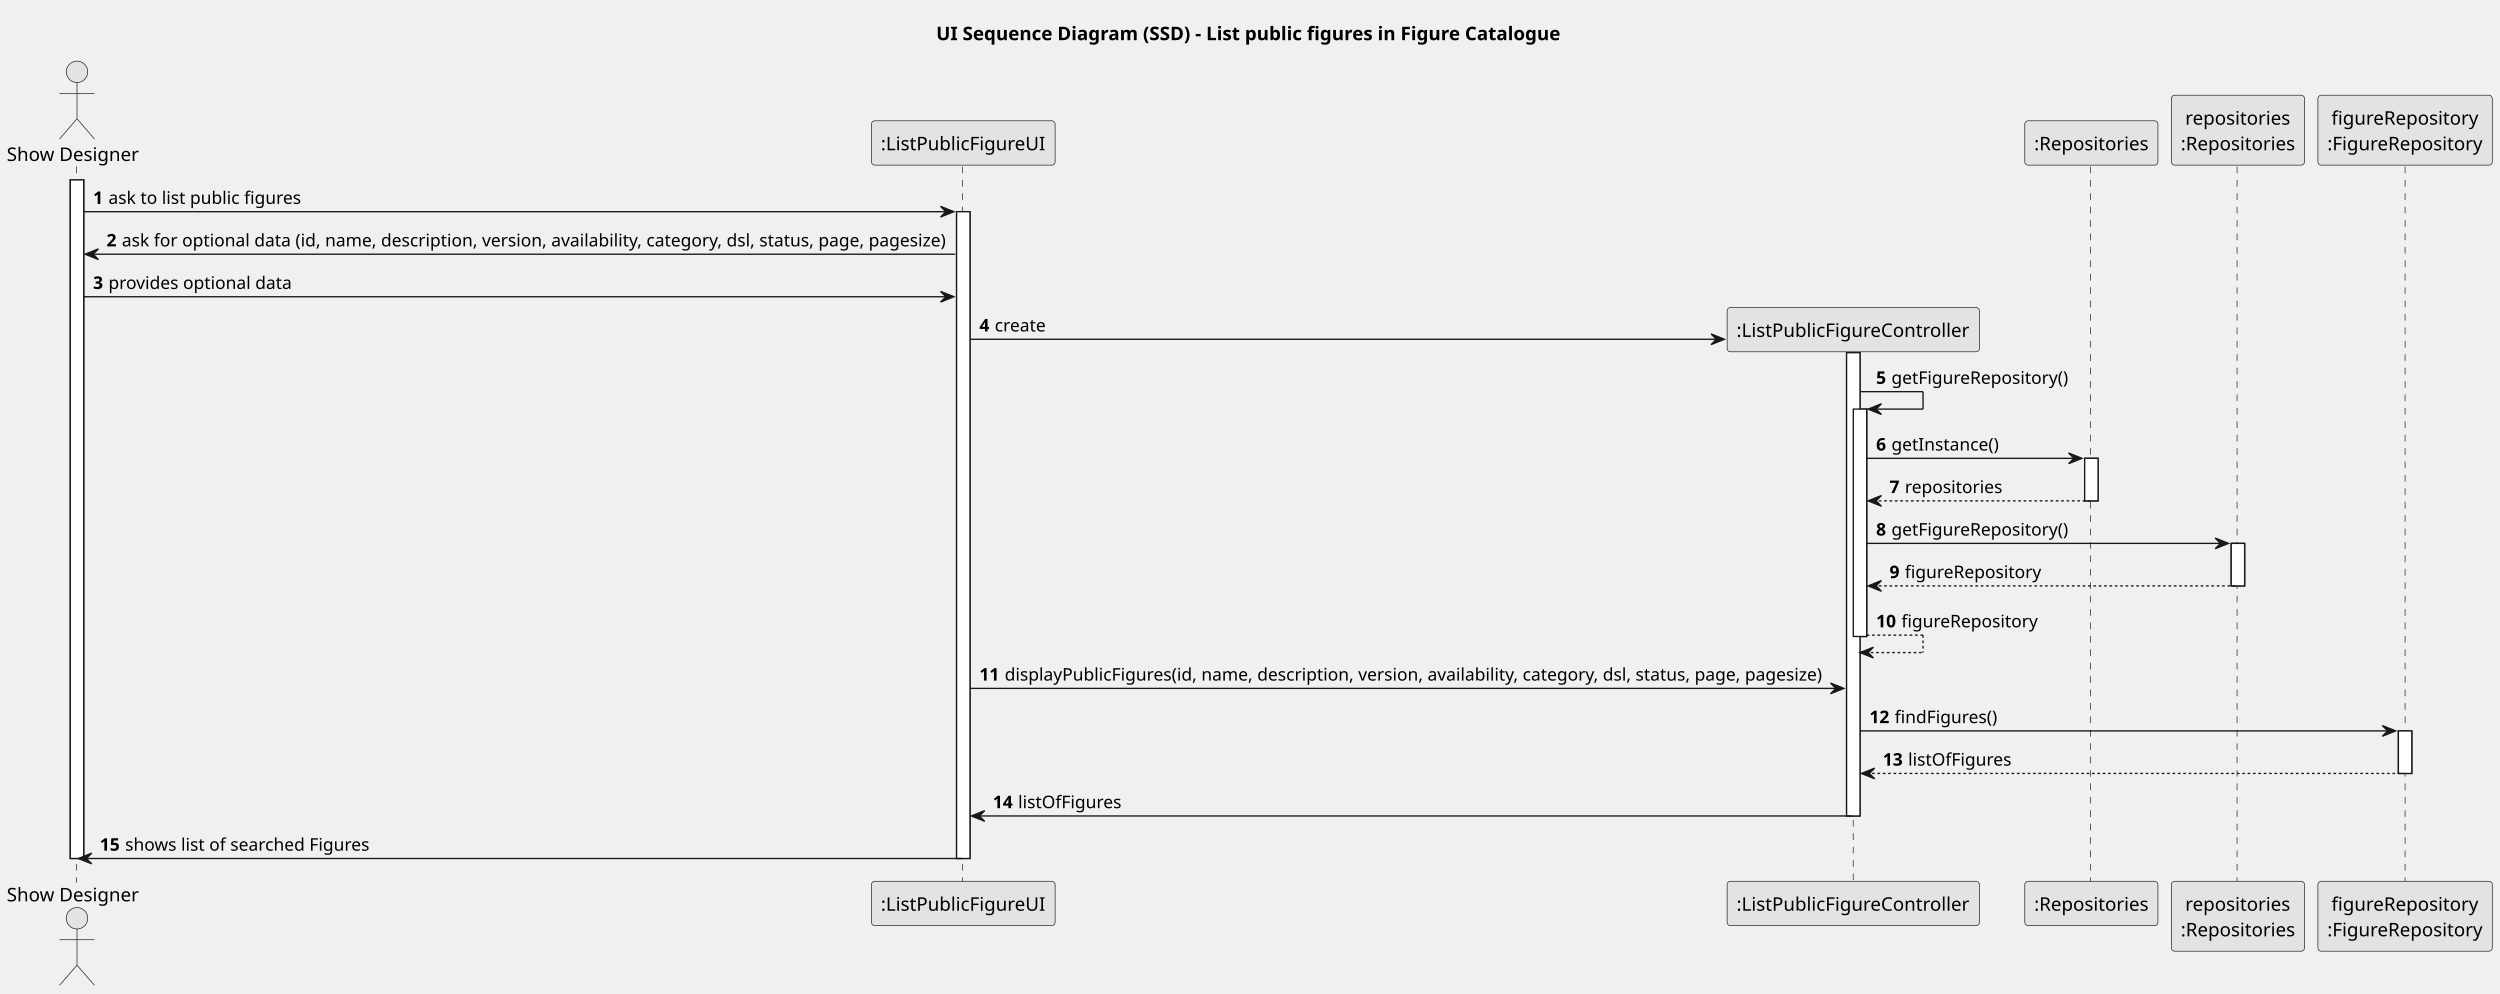
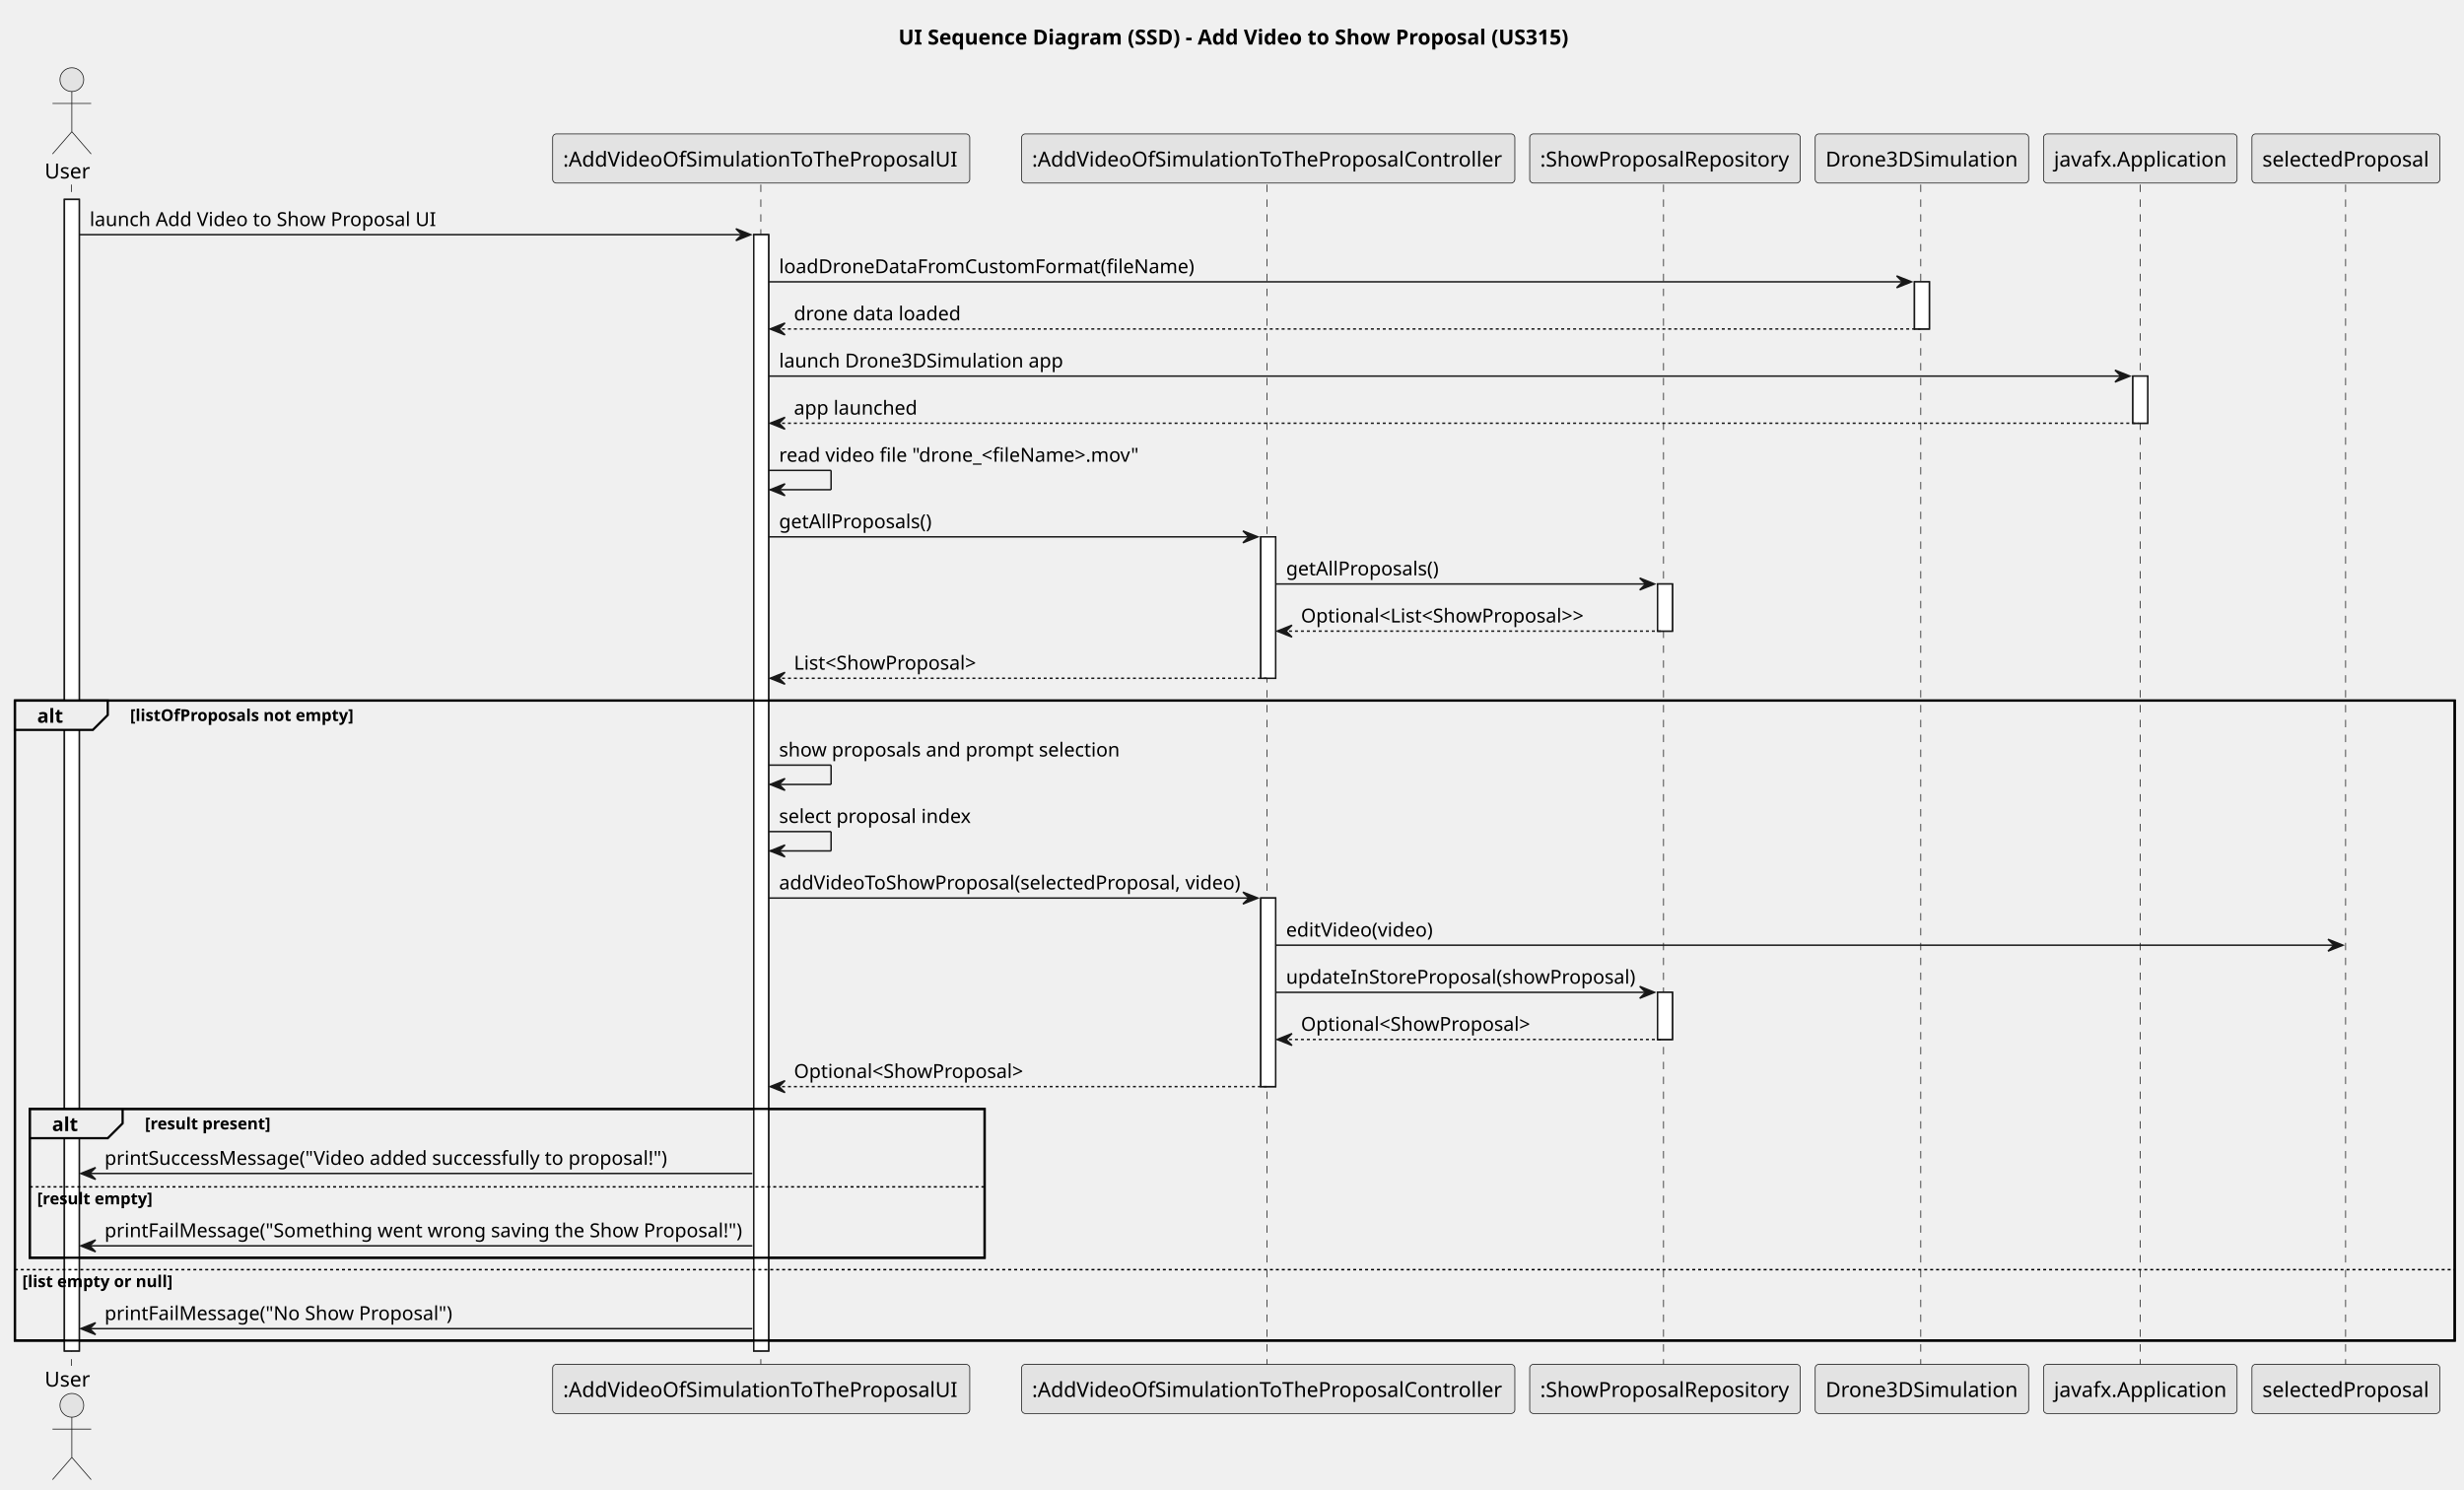
- <svg xmlns="http://www.w3.org/2000/svg" contentStyleType="text/css" height="741px" preserveAspectRatio="none" style="width:1864px;height:741px;background:#FFFFFF;" version="1.1" viewBox="0 0 1864 741" width="1864px" zoomAndPan="magnify">
+ <svg xmlns="http://www.w3.org/2000/svg" contentStyleType="text/css" height="1002px" preserveAspectRatio="none" style="width:1657px;height:1002px;background:#FFFFFF;" version="1.1" viewBox="0 0 1657 1002" width="1657px" zoomAndPan="magnify">
  <defs />
  <g>
-     <text fill="#000000" font-family="sans-serif" font-size="14" font-weight="bold" lengthAdjust="spacing" textLength="466.212" x="698.018" y="29.966">UI Sequence Diagram (SSD) - List public figures in Figure Catalogue</text>
-     <rect fill="#FFFFFF" height="505.952" style="stroke:#181818;stroke-width:1.0;" width="10" x="52.413" y="134.136" />
-     <rect fill="#FFFFFF" height="482.246" style="stroke:#181818;stroke-width:1.0;" width="10" x="713.23" y="157.842" />
-     <rect fill="#FFFFFF" height="345.422" style="stroke:#181818;stroke-width:1.0;" width="10" x="1376.816" y="262.96" />
-     <rect fill="#FFFFFF" height="169.53" style="stroke:#181818;stroke-width:1.0;" width="10" x="1381.816" y="305.028" />
-     <rect fill="#FFFFFF" height="31.706" style="stroke:#181818;stroke-width:1.0;" width="10" x="1554.32" y="341.734" />
-     <rect fill="#FFFFFF" height="31.706" style="stroke:#181818;stroke-width:1.0;" width="10" x="1663.593" y="405.146" />
-     <rect fill="#FFFFFF" height="31.706" style="stroke:#181818;stroke-width:1.0;" width="10" x="1788.239" y="544.97" />
-     <line style="stroke:#181818;stroke-width:0.5;stroke-dasharray:5.0,5.0;" x1="57" x2="57" y1="124.136" y2="658.088" />
-     <line style="stroke:#181818;stroke-width:0.5;stroke-dasharray:5.0,5.0;" x1="717.763" x2="717.763" y1="124.136" y2="658.088" />
-     <line style="stroke:#181818;stroke-width:0.5;stroke-dasharray:5.0,5.0;" x1="1381.751" x2="1381.751" y1="261.288" y2="658.088" />
-     <line style="stroke:#181818;stroke-width:0.5;stroke-dasharray:5.0,5.0;" x1="1558.683" x2="1558.683" y1="124.136" y2="658.088" />
-     <line style="stroke:#181818;stroke-width:0.5;stroke-dasharray:5.0,5.0;" x1="1667.957" x2="1667.957" y1="124.136" y2="658.088" />
-     <line style="stroke:#181818;stroke-width:0.5;stroke-dasharray:5.0,5.0;" x1="1793.23" x2="1793.23" y1="124.136" y2="658.088" />
-     <text fill="#000000" font-family="sans-serif" font-size="14" lengthAdjust="spacing" textLength="98.826" x="5" y="120.034">Show Designer</text>
-     <ellipse cx="57.413" cy="53.568" fill="#E3E3E3" rx="8" ry="8" style="stroke:#181818;stroke-width:0.5;" />
-     <path d="M57.413,61.568 L57.413,88.568 M44.413,69.568 L70.413,69.568 M57.413,88.568 L44.413,103.568 M57.413,88.568 L70.413,103.568 " fill="none" style="stroke:#181818;stroke-width:0.5;" />
-     <text fill="#000000" font-family="sans-serif" font-size="14" lengthAdjust="spacing" textLength="98.826" x="5" y="672.054">Show Designer</text>
-     <ellipse cx="57.413" cy="684.656" fill="#E3E3E3" rx="8" ry="8" style="stroke:#181818;stroke-width:0.5;" />
-     <path d="M57.413,692.656 L57.413,719.656 M44.413,700.656 L70.413,700.656 M57.413,719.656 L44.413,734.656 M57.413,719.656 L70.413,734.656 " fill="none" style="stroke:#181818;stroke-width:0.5;" />
-     <rect fill="#E3E3E3" height="33.068" rx="2.5" ry="2.5" style="stroke:#181818;stroke-width:0.5;" width="136.934" x="649.763" y="90.068" />
-     <text fill="#000000" font-family="sans-serif" font-size="14" lengthAdjust="spacing" textLength="122.933" x="656.763" y="112.034">:ListPublicFigureUI</text>
-     <rect fill="#E3E3E3" height="33.068" rx="2.5" ry="2.5" style="stroke:#181818;stroke-width:0.5;" width="136.934" x="649.763" y="657.088" />
-     <text fill="#000000" font-family="sans-serif" font-size="14" lengthAdjust="spacing" textLength="122.933" x="656.763" y="679.054">:ListPublicFigureUI</text>
-     <rect fill="#E3E3E3" height="33.068" rx="2.5" ry="2.5" style="stroke:#181818;stroke-width:0.5;" width="188.131" x="1287.751" y="657.088" />
-     <text fill="#000000" font-family="sans-serif" font-size="14" lengthAdjust="spacing" textLength="174.131" x="1294.751" y="679.054">:ListPublicFigureController</text>
-     <rect fill="#E3E3E3" height="33.068" rx="2.5" ry="2.5" style="stroke:#181818;stroke-width:0.5;" width="99.274" x="1509.683" y="90.068" />
-     <text fill="#000000" font-family="sans-serif" font-size="14" lengthAdjust="spacing" textLength="85.274" x="1516.683" y="112.034">:Repositories</text>
-     <rect fill="#E3E3E3" height="33.068" rx="2.5" ry="2.5" style="stroke:#181818;stroke-width:0.5;" width="99.274" x="1509.683" y="657.088" />
-     <text fill="#000000" font-family="sans-serif" font-size="14" lengthAdjust="spacing" textLength="85.274" x="1516.683" y="679.054">:Repositories</text>
-     <rect fill="#E3E3E3" height="52.136" rx="2.5" ry="2.5" style="stroke:#181818;stroke-width:0.5;" width="99.274" x="1618.957" y="71" />
-     <text fill="#000000" font-family="sans-serif" font-size="14" lengthAdjust="spacing" textLength="78.596" x="1629.295" y="92.966">repositories</text>
-     <text fill="#000000" font-family="sans-serif" font-size="14" lengthAdjust="spacing" textLength="85.274" x="1625.957" y="112.034">:Repositories</text>
-     <rect fill="#E3E3E3" height="52.136" rx="2.5" ry="2.5" style="stroke:#181818;stroke-width:0.5;" width="99.274" x="1618.957" y="657.088" />
-     <text fill="#000000" font-family="sans-serif" font-size="14" lengthAdjust="spacing" textLength="78.596" x="1629.295" y="679.054">repositories</text>
-     <text fill="#000000" font-family="sans-serif" font-size="14" lengthAdjust="spacing" textLength="85.274" x="1625.957" y="698.122">:Repositories</text>
-     <rect fill="#E3E3E3" height="52.136" rx="2.5" ry="2.5" style="stroke:#181818;stroke-width:0.5;" width="130.018" x="1728.23" y="71" />
-     <text fill="#000000" font-family="sans-serif" font-size="14" lengthAdjust="spacing" textLength="109.816" x="1738.331" y="92.966">figureRepository</text>
-     <text fill="#000000" font-family="sans-serif" font-size="14" lengthAdjust="spacing" textLength="116.018" x="1735.23" y="112.034">:FigureRepository</text>
-     <rect fill="#E3E3E3" height="52.136" rx="2.5" ry="2.5" style="stroke:#181818;stroke-width:0.5;" width="130.018" x="1728.23" y="657.088" />
-     <text fill="#000000" font-family="sans-serif" font-size="14" lengthAdjust="spacing" textLength="109.816" x="1738.331" y="679.054">figureRepository</text>
-     <text fill="#000000" font-family="sans-serif" font-size="14" lengthAdjust="spacing" textLength="116.018" x="1735.23" y="698.122">:FigureRepository</text>
-     <rect fill="#FFFFFF" height="505.952" style="stroke:#181818;stroke-width:1.0;" width="10" x="52.413" y="134.136" />
-     <rect fill="#FFFFFF" height="482.246" style="stroke:#181818;stroke-width:1.0;" width="10" x="713.23" y="157.842" />
-     <rect fill="#FFFFFF" height="345.422" style="stroke:#181818;stroke-width:1.0;" width="10" x="1376.816" y="262.96" />
-     <rect fill="#FFFFFF" height="169.53" style="stroke:#181818;stroke-width:1.0;" width="10" x="1381.816" y="305.028" />
-     <rect fill="#FFFFFF" height="31.706" style="stroke:#181818;stroke-width:1.0;" width="10" x="1554.32" y="341.734" />
-     <rect fill="#FFFFFF" height="31.706" style="stroke:#181818;stroke-width:1.0;" width="10" x="1663.593" y="405.146" />
-     <rect fill="#FFFFFF" height="31.706" style="stroke:#181818;stroke-width:1.0;" width="10" x="1788.239" y="544.97" />
-     <polygon fill="#181818" points="701.23,153.842,711.23,157.842,701.23,161.842,705.23,157.842" style="stroke:#181818;stroke-width:1.0;" />
-     <line style="stroke:#181818;stroke-width:1.0;" x1="62.413" x2="707.23" y1="157.842" y2="157.842" />
-     <text fill="#000000" font-family="sans-serif" font-size="13" font-weight="bold" lengthAdjust="spacing" textLength="7.436" x="69.413" y="152.033">1</text>
-     <text fill="#000000" font-family="sans-serif" font-size="13" lengthAdjust="spacing" textLength="143.923" x="80.849" y="152.033">ask to list public figures</text>
-     <polygon fill="#181818" points="73.413,185.548,63.413,189.548,73.413,193.548,69.413,189.548" style="stroke:#181818;stroke-width:1.0;" />
-     <line style="stroke:#181818;stroke-width:1.0;" x1="67.413" x2="712.23" y1="189.548" y2="189.548" />
-     <text fill="#000000" font-family="sans-serif" font-size="13" font-weight="bold" lengthAdjust="spacing" textLength="7.436" x="79.413" y="183.739">2</text>
-     <text fill="#000000" font-family="sans-serif" font-size="13" lengthAdjust="spacing" textLength="615.381" x="90.849" y="183.739">ask for optional data (id, name, description, version, availability, category, dsl, status, page, pagesize)</text>
-     <polygon fill="#181818" points="701.23,217.254,711.23,221.254,701.23,225.254,705.23,221.254" style="stroke:#181818;stroke-width:1.0;" />
-     <line style="stroke:#181818;stroke-width:1.0;" x1="62.413" x2="707.23" y1="221.254" y2="221.254" />
-     <text fill="#000000" font-family="sans-serif" font-size="13" font-weight="bold" lengthAdjust="spacing" textLength="7.436" x="69.413" y="215.445">3</text>
-     <text fill="#000000" font-family="sans-serif" font-size="13" lengthAdjust="spacing" textLength="137.228" x="80.849" y="215.445">provides optional data</text>
-     <polygon fill="#181818" points="1275.751,248.96,1285.751,252.96,1275.751,256.96,1279.751,252.96" style="stroke:#181818;stroke-width:1.0;" />
-     <line style="stroke:#181818;stroke-width:1.0;" x1="723.23" x2="1281.751" y1="252.96" y2="252.96" />
-     <text fill="#000000" font-family="sans-serif" font-size="13" font-weight="bold" lengthAdjust="spacing" textLength="7.436" x="730.23" y="247.151">4</text>
-     <text fill="#000000" font-family="sans-serif" font-size="13" lengthAdjust="spacing" textLength="38.259" x="741.666" y="247.151">create</text>
-     <rect fill="#E3E3E3" height="33.068" rx="2.5" ry="2.5" style="stroke:#181818;stroke-width:0.5;" width="188.131" x="1287.751" y="229.254" />
-     <text fill="#000000" font-family="sans-serif" font-size="14" lengthAdjust="spacing" textLength="174.131" x="1294.751" y="251.22">:ListPublicFigureController</text>
-     <line style="stroke:#181818;stroke-width:1.0;" x1="1386.816" x2="1433.816" y1="292.028" y2="292.028" />
-     <line style="stroke:#181818;stroke-width:1.0;" x1="1433.816" x2="1433.816" y1="292.028" y2="305.028" />
-     <line style="stroke:#181818;stroke-width:1.0;" x1="1392.816" x2="1433.816" y1="305.028" y2="305.028" />
-     <polygon fill="#181818" points="1402.816,301.028,1392.816,305.028,1402.816,309.028,1398.816,305.028" style="stroke:#181818;stroke-width:1.0;" />
-     <text fill="#000000" font-family="sans-serif" font-size="13" font-weight="bold" lengthAdjust="spacing" textLength="7.436" x="1398.816" y="286.219">5</text>
-     <text fill="#000000" font-family="sans-serif" font-size="13" lengthAdjust="spacing" textLength="132.067" x="1410.253" y="286.219">getFigureRepository()</text>
-     <polygon fill="#181818" points="1542.32,337.734,1552.32,341.734,1542.32,345.734,1546.32,341.734" style="stroke:#181818;stroke-width:1.0;" />
-     <line style="stroke:#181818;stroke-width:1.0;" x1="1391.816" x2="1548.32" y1="341.734" y2="341.734" />
-     <text fill="#000000" font-family="sans-serif" font-size="13" font-weight="bold" lengthAdjust="spacing" textLength="7.436" x="1398.816" y="335.925">6</text>
-     <text fill="#000000" font-family="sans-serif" font-size="13" lengthAdjust="spacing" textLength="80.08" x="1410.253" y="335.925">getInstance()</text>
-     <polygon fill="#181818" points="1402.816,369.44,1392.816,373.44,1402.816,377.44,1398.816,373.44" style="stroke:#181818;stroke-width:1.0;" />
-     <line style="stroke:#181818;stroke-width:1.0;stroke-dasharray:2.0,2.0;" x1="1396.816" x2="1558.32" y1="373.44" y2="373.44" />
-     <text fill="#000000" font-family="sans-serif" font-size="13" font-weight="bold" lengthAdjust="spacing" textLength="7.436" x="1408.816" y="367.631">7</text>
-     <text fill="#000000" font-family="sans-serif" font-size="13" lengthAdjust="spacing" textLength="72.982" x="1420.253" y="367.631">repositories</text>
-     <polygon fill="#181818" points="1651.593,401.146,1661.593,405.146,1651.593,409.146,1655.593,405.146" style="stroke:#181818;stroke-width:1.0;" />
-     <line style="stroke:#181818;stroke-width:1.0;" x1="1391.816" x2="1657.593" y1="405.146" y2="405.146" />
-     <text fill="#000000" font-family="sans-serif" font-size="13" font-weight="bold" lengthAdjust="spacing" textLength="7.436" x="1398.816" y="399.337">8</text>
-     <text fill="#000000" font-family="sans-serif" font-size="13" lengthAdjust="spacing" textLength="132.067" x="1410.253" y="399.337">getFigureRepository()</text>
-     <polygon fill="#181818" points="1402.816,432.852,1392.816,436.852,1402.816,440.852,1398.816,436.852" style="stroke:#181818;stroke-width:1.0;" />
-     <line style="stroke:#181818;stroke-width:1.0;stroke-dasharray:2.0,2.0;" x1="1396.816" x2="1667.593" y1="436.852" y2="436.852" />
-     <text fill="#000000" font-family="sans-serif" font-size="13" font-weight="bold" lengthAdjust="spacing" textLength="7.436" x="1408.816" y="431.043">9</text>
-     <text fill="#000000" font-family="sans-serif" font-size="13" lengthAdjust="spacing" textLength="101.972" x="1420.253" y="431.043">figureRepository</text>
-     <line style="stroke:#181818;stroke-width:1.0;stroke-dasharray:2.0,2.0;" x1="1391.816" x2="1433.816" y1="473.558" y2="473.558" />
-     <line style="stroke:#181818;stroke-width:1.0;stroke-dasharray:2.0,2.0;" x1="1433.816" x2="1433.816" y1="473.558" y2="486.558" />
-     <line style="stroke:#181818;stroke-width:1.0;stroke-dasharray:2.0,2.0;" x1="1386.816" x2="1433.816" y1="486.558" y2="486.558" />
-     <polygon fill="#181818" points="1396.816,482.558,1386.816,486.558,1396.816,490.558,1392.816,486.558" style="stroke:#181818;stroke-width:1.0;" />
-     <text fill="#000000" font-family="sans-serif" font-size="13" font-weight="bold" lengthAdjust="spacing" textLength="14.872" x="1398.816" y="467.749">10</text>
-     <text fill="#000000" font-family="sans-serif" font-size="13" lengthAdjust="spacing" textLength="101.972" x="1417.688" y="467.749">figureRepository</text>
-     <polygon fill="#181818" points="1364.816,509.264,1374.816,513.264,1364.816,517.264,1368.816,513.264" style="stroke:#181818;stroke-width:1.0;" />
-     <line style="stroke:#181818;stroke-width:1.0;" x1="723.23" x2="1370.816" y1="513.264" y2="513.264" />
-     <text fill="#000000" font-family="sans-serif" font-size="13" font-weight="bold" lengthAdjust="spacing" textLength="14.872" x="730.23" y="507.455">11</text>
-     <text fill="#000000" font-family="sans-serif" font-size="13" lengthAdjust="spacing" textLength="610.714" x="749.102" y="507.455">displayPublicFigures(id, name, description, version, availability, category, dsl, status, page, pagesize)</text>
-     <polygon fill="#181818" points="1776.239,540.97,1786.239,544.97,1776.239,548.97,1780.239,544.97" style="stroke:#181818;stroke-width:1.0;" />
-     <line style="stroke:#181818;stroke-width:1.0;" x1="1386.816" x2="1782.239" y1="544.97" y2="544.97" />
-     <text fill="#000000" font-family="sans-serif" font-size="13" font-weight="bold" lengthAdjust="spacing" textLength="14.872" x="1393.816" y="539.161">12</text>
-     <text fill="#000000" font-family="sans-serif" font-size="13" lengthAdjust="spacing" textLength="76.713" x="1412.688" y="539.161">findFigures()</text>
-     <polygon fill="#181818" points="1397.816,572.676,1387.816,576.676,1397.816,580.676,1393.816,576.676" style="stroke:#181818;stroke-width:1.0;" />
-     <line style="stroke:#181818;stroke-width:1.0;stroke-dasharray:2.0,2.0;" x1="1391.816" x2="1792.239" y1="576.676" y2="576.676" />
-     <text fill="#000000" font-family="sans-serif" font-size="13" font-weight="bold" lengthAdjust="spacing" textLength="14.872" x="1403.816" y="570.867">13</text>
-     <text fill="#000000" font-family="sans-serif" font-size="13" lengthAdjust="spacing" textLength="77.311" x="1422.688" y="570.867">listOfFigures</text>
-     <polygon fill="#181818" points="734.23,604.382,724.23,608.382,734.23,612.382,730.23,608.382" style="stroke:#181818;stroke-width:1.0;" />
-     <line style="stroke:#181818;stroke-width:1.0;" x1="728.23" x2="1380.816" y1="608.382" y2="608.382" />
-     <text fill="#000000" font-family="sans-serif" font-size="13" font-weight="bold" lengthAdjust="spacing" textLength="14.872" x="740.23" y="602.573">14</text>
-     <text fill="#000000" font-family="sans-serif" font-size="13" lengthAdjust="spacing" textLength="77.311" x="759.102" y="602.573">listOfFigures</text>
-     <polygon fill="#181818" points="68.413,636.088,58.413,640.088,68.413,644.088,64.413,640.088" style="stroke:#181818;stroke-width:1.0;" />
-     <line style="stroke:#181818;stroke-width:1.0;" x1="62.413" x2="717.23" y1="640.088" y2="640.088" />
-     <text fill="#000000" font-family="sans-serif" font-size="13" font-weight="bold" lengthAdjust="spacing" textLength="14.872" x="74.413" y="634.279">15</text>
-     <text fill="#000000" font-family="sans-serif" font-size="13" lengthAdjust="spacing" textLength="182.936" x="93.285" y="634.279">shows list of searched Figures</text>
+     <text fill="#000000" font-family="sans-serif" font-size="14" font-weight="bold" lengthAdjust="spacing" textLength="451.414" x="604.166" y="29.966">UI Sequence Diagram (SSD) - Add Video to Show Proposal (US315)</text>
+     <rect fill="#FFFFFF" height="774.496" style="stroke:#181818;stroke-width:1.0;" width="10" x="43.309" y="134.136" />
+     <rect fill="#FFFFFF" height="750.79" style="stroke:#181818;stroke-width:1.0;" width="10" x="506.894" y="157.842" />
+     <rect fill="#FFFFFF" height="95.118" style="stroke:#181818;stroke-width:1.0;" width="10" x="847.856" y="361.078" />
+     <rect fill="#FFFFFF" height="126.824" style="stroke:#181818;stroke-width:1.0;" width="10" x="847.856" y="604.02" />
+     <rect fill="#FFFFFF" height="31.706" style="stroke:#181818;stroke-width:1.0;" width="10" x="1114.692" y="392.784" />
+     <rect fill="#FFFFFF" height="31.706" style="stroke:#181818;stroke-width:1.0;" width="10" x="1114.692" y="667.432" />
+     <rect fill="#FFFFFF" height="31.706" style="stroke:#181818;stroke-width:1.0;" width="10" x="1287.455" y="189.548" />
+     <rect fill="#FFFFFF" height="31.706" style="stroke:#181818;stroke-width:1.0;" width="10" x="1434.305" y="252.96" />
+     <rect fill="none" height="430.436" style="stroke:#000000;stroke-width:1.5;" width="1640.747" x="10" y="471.196" />
+     <rect fill="none" height="100.1" style="stroke:#000000;stroke-width:1.5;" width="642.139" x="20" y="745.844" />
+     <line style="stroke:#181818;stroke-width:0.5;stroke-dasharray:5.0,5.0;" x1="48" x2="48" y1="124.136" y2="918.632" />
+     <line style="stroke:#181818;stroke-width:0.5;stroke-dasharray:5.0,5.0;" x1="511.65" x2="511.65" y1="124.136" y2="918.632" />
+     <line style="stroke:#181818;stroke-width:0.5;stroke-dasharray:5.0,5.0;" x1="852.012" x2="852.012" y1="124.136" y2="918.632" />
+     <line style="stroke:#181818;stroke-width:0.5;stroke-dasharray:5.0,5.0;" x1="1118.699" x2="1118.699" y1="124.136" y2="918.632" />
+     <line style="stroke:#181818;stroke-width:0.5;stroke-dasharray:5.0,5.0;" x1="1291.684" x2="1291.684" y1="124.136" y2="918.632" />
+     <line style="stroke:#181818;stroke-width:0.5;stroke-dasharray:5.0,5.0;" x1="1439.226" x2="1439.226" y1="124.136" y2="918.632" />
+     <line style="stroke:#181818;stroke-width:0.5;stroke-dasharray:5.0,5.0;" x1="1577.383" x2="1577.383" y1="124.136" y2="918.632" />
+     <text fill="#000000" font-family="sans-serif" font-size="14" lengthAdjust="spacing" textLength="30.618" x="30" y="120.034">User</text>
+     <ellipse cx="48.309" cy="53.568" fill="#E3E3E3" rx="8" ry="8" style="stroke:#181818;stroke-width:0.5;" />
+     <path d="M48.309,61.568 L48.309,88.568 M35.309,69.568 L61.309,69.568 M48.309,88.568 L35.309,103.568 M48.309,88.568 L61.309,103.568 " fill="none" style="stroke:#181818;stroke-width:0.5;" />
+     <text fill="#000000" font-family="sans-serif" font-size="14" lengthAdjust="spacing" textLength="30.618" x="30" y="932.598">User</text>
+     <ellipse cx="48.309" cy="945.2" fill="#E3E3E3" rx="8" ry="8" style="stroke:#181818;stroke-width:0.5;" />
+     <path d="M48.309,953.2 L48.309,980.2 M35.309,961.2 L61.309,961.2 M48.309,980.2 L35.309,995.2 M48.309,980.2 L61.309,995.2 " fill="none" style="stroke:#181818;stroke-width:0.5;" />
+     <rect fill="#E3E3E3" height="33.068" rx="2.5" ry="2.5" style="stroke:#181818;stroke-width:0.5;" width="280.489" x="371.65" y="90.068" />
+     <text fill="#000000" font-family="sans-serif" font-size="14" lengthAdjust="spacing" textLength="266.489" x="378.65" y="112.034">:AddVideoOfSimulationToTheProposalUI</text>
+     <rect fill="#E3E3E3" height="33.068" rx="2.5" ry="2.5" style="stroke:#181818;stroke-width:0.5;" width="280.489" x="371.65" y="917.632" />
+     <text fill="#000000" font-family="sans-serif" font-size="14" lengthAdjust="spacing" textLength="266.489" x="378.65" y="939.598">:AddVideoOfSimulationToTheProposalUI</text>
+     <rect fill="#E3E3E3" height="33.068" rx="2.5" ry="2.5" style="stroke:#181818;stroke-width:0.5;" width="331.687" x="687.012" y="90.068" />
+     <text fill="#000000" font-family="sans-serif" font-size="14" lengthAdjust="spacing" textLength="317.687" x="694.012" y="112.034">:AddVideoOfSimulationToTheProposalController</text>
+     <rect fill="#E3E3E3" height="33.068" rx="2.5" ry="2.5" style="stroke:#181818;stroke-width:0.5;" width="331.687" x="687.012" y="917.632" />
+     <text fill="#000000" font-family="sans-serif" font-size="14" lengthAdjust="spacing" textLength="317.687" x="694.012" y="939.598">:AddVideoOfSimulationToTheProposalController</text>
+     <rect fill="#E3E3E3" height="33.068" rx="2.5" ry="2.5" style="stroke:#181818;stroke-width:0.5;" width="181.985" x="1028.699" y="90.068" />
+     <text fill="#000000" font-family="sans-serif" font-size="14" lengthAdjust="spacing" textLength="167.985" x="1035.699" y="112.034">:ShowProposalRepository</text>
+     <rect fill="#E3E3E3" height="33.068" rx="2.5" ry="2.5" style="stroke:#181818;stroke-width:0.5;" width="181.985" x="1028.699" y="917.632" />
+     <text fill="#000000" font-family="sans-serif" font-size="14" lengthAdjust="spacing" textLength="167.985" x="1035.699" y="939.598">:ShowProposalRepository</text>
+     <rect fill="#E3E3E3" height="33.068" rx="2.5" ry="2.5" style="stroke:#181818;stroke-width:0.5;" width="143.542" x="1220.684" y="90.068" />
+     <text fill="#000000" font-family="sans-serif" font-size="14" lengthAdjust="spacing" textLength="129.542" x="1227.684" y="112.034">Drone3DSimulation</text>
+     <rect fill="#E3E3E3" height="33.068" rx="2.5" ry="2.5" style="stroke:#181818;stroke-width:0.5;" width="143.542" x="1220.684" y="917.632" />
+     <text fill="#000000" font-family="sans-serif" font-size="14" lengthAdjust="spacing" textLength="129.542" x="1227.684" y="939.598">Drone3DSimulation</text>
+     <rect fill="#E3E3E3" height="33.068" rx="2.5" ry="2.5" style="stroke:#181818;stroke-width:0.5;" width="130.158" x="1374.226" y="90.068" />
+     <text fill="#000000" font-family="sans-serif" font-size="14" lengthAdjust="spacing" textLength="116.158" x="1381.226" y="112.034">javafx.Application</text>
+     <rect fill="#E3E3E3" height="33.068" rx="2.5" ry="2.5" style="stroke:#181818;stroke-width:0.5;" width="130.158" x="1374.226" y="917.632" />
+     <text fill="#000000" font-family="sans-serif" font-size="14" lengthAdjust="spacing" textLength="116.158" x="1381.226" y="939.598">javafx.Application</text>
+     <rect fill="#E3E3E3" height="33.068" rx="2.5" ry="2.5" style="stroke:#181818;stroke-width:0.5;" width="126.364" x="1514.383" y="90.068" />
+     <text fill="#000000" font-family="sans-serif" font-size="14" lengthAdjust="spacing" textLength="112.364" x="1521.383" y="112.034">selectedProposal</text>
+     <rect fill="#E3E3E3" height="33.068" rx="2.5" ry="2.5" style="stroke:#181818;stroke-width:0.5;" width="126.364" x="1514.383" y="917.632" />
+     <text fill="#000000" font-family="sans-serif" font-size="14" lengthAdjust="spacing" textLength="112.364" x="1521.383" y="939.598">selectedProposal</text>
+     <rect fill="#FFFFFF" height="774.496" style="stroke:#181818;stroke-width:1.0;" width="10" x="43.309" y="134.136" />
+     <rect fill="#FFFFFF" height="750.79" style="stroke:#181818;stroke-width:1.0;" width="10" x="506.894" y="157.842" />
+     <rect fill="#FFFFFF" height="95.118" style="stroke:#181818;stroke-width:1.0;" width="10" x="847.856" y="361.078" />
+     <rect fill="#FFFFFF" height="126.824" style="stroke:#181818;stroke-width:1.0;" width="10" x="847.856" y="604.02" />
+     <rect fill="#FFFFFF" height="31.706" style="stroke:#181818;stroke-width:1.0;" width="10" x="1114.692" y="392.784" />
+     <rect fill="#FFFFFF" height="31.706" style="stroke:#181818;stroke-width:1.0;" width="10" x="1114.692" y="667.432" />
+     <rect fill="#FFFFFF" height="31.706" style="stroke:#181818;stroke-width:1.0;" width="10" x="1287.455" y="189.548" />
+     <rect fill="#FFFFFF" height="31.706" style="stroke:#181818;stroke-width:1.0;" width="10" x="1434.305" y="252.96" />
+     <polygon fill="#181818" points="494.894,153.842,504.894,157.842,494.894,161.842,498.894,157.842" style="stroke:#181818;stroke-width:1.0;" />
+     <line style="stroke:#181818;stroke-width:1.0;" x1="53.309" x2="500.894" y1="157.842" y2="157.842" />
+     <text fill="#000000" font-family="sans-serif" font-size="13" lengthAdjust="spacing" textLength="233.467" x="60.309" y="152.033">launch Add Video to Show Proposal UI</text>
+     <polygon fill="#181818" points="1275.455,185.548,1285.455,189.548,1275.455,193.548,1279.455,189.548" style="stroke:#181818;stroke-width:1.0;" />
+     <line style="stroke:#181818;stroke-width:1.0;" x1="516.894" x2="1281.455" y1="189.548" y2="189.548" />
+     <text fill="#000000" font-family="sans-serif" font-size="13" lengthAdjust="spacing" textLength="279.786" x="523.894" y="183.739">loadDroneDataFromCustomFormat(fileName)</text>
+     <polygon fill="#181818" points="527.894,217.254,517.894,221.254,527.894,225.254,523.894,221.254" style="stroke:#181818;stroke-width:1.0;" />
+     <line style="stroke:#181818;stroke-width:1.0;stroke-dasharray:2.0,2.0;" x1="521.894" x2="1291.455" y1="221.254" y2="221.254" />
+     <text fill="#000000" font-family="sans-serif" font-size="13" lengthAdjust="spacing" textLength="112.463" x="533.894" y="215.445">drone data loaded</text>
+     <polygon fill="#181818" points="1422.305,248.96,1432.305,252.96,1422.305,256.96,1426.305,252.96" style="stroke:#181818;stroke-width:1.0;" />
+     <line style="stroke:#181818;stroke-width:1.0;" x1="516.894" x2="1428.305" y1="252.96" y2="252.96" />
+     <text fill="#000000" font-family="sans-serif" font-size="13" lengthAdjust="spacing" textLength="191.321" x="523.894" y="247.151">launch Drone3DSimulation app</text>
+     <polygon fill="#181818" points="527.894,280.666,517.894,284.666,527.894,288.666,523.894,284.666" style="stroke:#181818;stroke-width:1.0;" />
+     <line style="stroke:#181818;stroke-width:1.0;stroke-dasharray:2.0,2.0;" x1="521.894" x2="1438.305" y1="284.666" y2="284.666" />
+     <text fill="#000000" font-family="sans-serif" font-size="13" lengthAdjust="spacing" textLength="82.979" x="533.894" y="278.857">app launched</text>
+     <line style="stroke:#181818;stroke-width:1.0;" x1="516.894" x2="558.894" y1="316.372" y2="316.372" />
+     <line style="stroke:#181818;stroke-width:1.0;" x1="558.894" x2="558.894" y1="316.372" y2="329.372" />
+     <line style="stroke:#181818;stroke-width:1.0;" x1="517.894" x2="558.894" y1="329.372" y2="329.372" />
+     <polygon fill="#181818" points="527.894,325.372,517.894,329.372,527.894,333.372,523.894,329.372" style="stroke:#181818;stroke-width:1.0;" />
+     <text fill="#000000" font-family="sans-serif" font-size="13" lengthAdjust="spacing" textLength="242.918" x="523.894" y="310.563">read video file "drone_&lt;fileName&gt;.mov"</text>
+     <polygon fill="#181818" points="835.856,357.078,845.856,361.078,835.856,365.078,839.856,361.078" style="stroke:#181818;stroke-width:1.0;" />
+     <line style="stroke:#181818;stroke-width:1.0;" x1="516.894" x2="841.856" y1="361.078" y2="361.078" />
+     <text fill="#000000" font-family="sans-serif" font-size="13" lengthAdjust="spacing" textLength="102.895" x="523.894" y="355.269">getAllProposals()</text>
+     <polygon fill="#181818" points="1102.692,388.784,1112.692,392.784,1102.692,396.784,1106.692,392.784" style="stroke:#181818;stroke-width:1.0;" />
+     <line style="stroke:#181818;stroke-width:1.0;" x1="857.856" x2="1108.692" y1="392.784" y2="392.784" />
+     <text fill="#000000" font-family="sans-serif" font-size="13" lengthAdjust="spacing" textLength="102.895" x="864.856" y="386.975">getAllProposals()</text>
+     <polygon fill="#181818" points="868.856,420.49,858.856,424.49,868.856,428.49,864.856,424.49" style="stroke:#181818;stroke-width:1.0;" />
+     <line style="stroke:#181818;stroke-width:1.0;stroke-dasharray:2.0,2.0;" x1="862.856" x2="1118.692" y1="424.49" y2="424.49" />
+     <text fill="#000000" font-family="sans-serif" font-size="13" lengthAdjust="spacing" textLength="190.658" x="874.856" y="418.681">Optional&lt;List&lt;ShowProposal&gt;&gt;</text>
+     <polygon fill="#181818" points="527.894,452.196,517.894,456.196,527.894,460.196,523.894,456.196" style="stroke:#181818;stroke-width:1.0;" />
+     <line style="stroke:#181818;stroke-width:1.0;stroke-dasharray:2.0,2.0;" x1="521.894" x2="851.856" y1="456.196" y2="456.196" />
+     <text fill="#000000" font-family="sans-serif" font-size="13" lengthAdjust="spacing" textLength="123.045" x="533.894" y="450.387">List&lt;ShowProposal&gt;</text>
+     <path d="M10,471.196 L72.459,471.196 L72.459,480.902 L62.459,490.902 L10,490.902 L10,471.196 " fill="#EEEEEE" style="stroke:#000000;stroke-width:1.5;" />
+     <rect fill="none" height="430.436" style="stroke:#000000;stroke-width:1.5;" width="1640.747" x="10" y="471.196" />
+     <text fill="#000000" font-family="sans-serif" font-size="13" font-weight="bold" lengthAdjust="spacing" textLength="17.459" x="25" y="486.093">alt</text>
+     <text fill="#000000" font-family="sans-serif" font-size="11" font-weight="bold" lengthAdjust="spacing" textLength="150.49" x="87.459" y="484.955">[listOfProposals not empty]</text>
+     <line style="stroke:#181818;stroke-width:1.0;" x1="516.894" x2="558.894" y1="514.608" y2="514.608" />
+     <line style="stroke:#181818;stroke-width:1.0;" x1="558.894" x2="558.894" y1="514.608" y2="527.608" />
+     <line style="stroke:#181818;stroke-width:1.0;" x1="517.894" x2="558.894" y1="527.608" y2="527.608" />
+     <polygon fill="#181818" points="527.894,523.608,517.894,527.608,527.894,531.608,523.894,527.608" style="stroke:#181818;stroke-width:1.0;" />
+     <text fill="#000000" font-family="sans-serif" font-size="13" lengthAdjust="spacing" textLength="229.879" x="523.894" y="508.799">show proposals and prompt selection</text>
+     <line style="stroke:#181818;stroke-width:1.0;" x1="516.894" x2="558.894" y1="559.314" y2="559.314" />
+     <line style="stroke:#181818;stroke-width:1.0;" x1="558.894" x2="558.894" y1="559.314" y2="572.314" />
+     <line style="stroke:#181818;stroke-width:1.0;" x1="517.894" x2="558.894" y1="572.314" y2="572.314" />
+     <polygon fill="#181818" points="527.894,568.314,517.894,572.314,527.894,576.314,523.894,572.314" style="stroke:#181818;stroke-width:1.0;" />
+     <text fill="#000000" font-family="sans-serif" font-size="13" lengthAdjust="spacing" textLength="129.493" x="523.894" y="553.505">select proposal index</text>
+     <polygon fill="#181818" points="835.856,600.02,845.856,604.02,835.856,608.02,839.856,604.02" style="stroke:#181818;stroke-width:1.0;" />
+     <line style="stroke:#181818;stroke-width:1.0;" x1="516.894" x2="841.856" y1="604.02" y2="604.02" />
+     <text fill="#000000" font-family="sans-serif" font-size="13" lengthAdjust="spacing" textLength="311.961" x="523.894" y="598.211">addVideoToShowProposal(selectedProposal, video)</text>
+     <polygon fill="#181818" points="1565.565,631.726,1575.565,635.726,1565.565,639.726,1569.565,635.726" style="stroke:#181818;stroke-width:1.0;" />
+     <line style="stroke:#181818;stroke-width:1.0;" x1="857.856" x2="1571.565" y1="635.726" y2="635.726" />
+     <text fill="#000000" font-family="sans-serif" font-size="13" lengthAdjust="spacing" textLength="98.67" x="864.856" y="629.917">editVideo(video)</text>
+     <polygon fill="#181818" points="1102.692,663.432,1112.692,667.432,1102.692,671.432,1106.692,667.432" style="stroke:#181818;stroke-width:1.0;" />
+     <line style="stroke:#181818;stroke-width:1.0;" x1="857.856" x2="1108.692" y1="667.432" y2="667.432" />
+     <text fill="#000000" font-family="sans-serif" font-size="13" lengthAdjust="spacing" textLength="235.989" x="864.856" y="661.623">updateInStoreProposal(showProposal)</text>
+     <polygon fill="#181818" points="868.856,695.138,858.856,699.138,868.856,703.138,864.856,699.138" style="stroke:#181818;stroke-width:1.0;" />
+     <line style="stroke:#181818;stroke-width:1.0;stroke-dasharray:2.0,2.0;" x1="862.856" x2="1118.692" y1="699.138" y2="699.138" />
+     <text fill="#000000" font-family="sans-serif" font-size="13" lengthAdjust="spacing" textLength="154.7" x="874.856" y="693.329">Optional&lt;ShowProposal&gt;</text>
+     <polygon fill="#181818" points="527.894,726.844,517.894,730.844,527.894,734.844,523.894,730.844" style="stroke:#181818;stroke-width:1.0;" />
+     <line style="stroke:#181818;stroke-width:1.0;stroke-dasharray:2.0,2.0;" x1="521.894" x2="851.856" y1="730.844" y2="730.844" />
+     <text fill="#000000" font-family="sans-serif" font-size="13" lengthAdjust="spacing" textLength="154.7" x="533.894" y="725.035">Optional&lt;ShowProposal&gt;</text>
+     <path d="M20,745.844 L82.459,745.844 L82.459,755.55 L72.459,765.55 L20,765.55 L20,745.844 " fill="#EEEEEE" style="stroke:#000000;stroke-width:1.5;" />
+     <rect fill="none" height="100.1" style="stroke:#000000;stroke-width:1.5;" width="642.139" x="20" y="745.844" />
+     <text fill="#000000" font-family="sans-serif" font-size="13" font-weight="bold" lengthAdjust="spacing" textLength="17.459" x="35" y="760.741">alt</text>
+     <text fill="#000000" font-family="sans-serif" font-size="11" font-weight="bold" lengthAdjust="spacing" textLength="84.886" x="97.459" y="759.603">[result present]</text>
+     <polygon fill="#181818" points="64.309,785.256,54.309,789.256,64.309,793.256,60.309,789.256" style="stroke:#181818;stroke-width:1.0;" />
+     <line style="stroke:#181818;stroke-width:1.0;" x1="58.309" x2="505.894" y1="789.256" y2="789.256" />
+     <text fill="#000000" font-family="sans-serif" font-size="13" lengthAdjust="spacing" textLength="378.352" x="70.309" y="783.447">printSuccessMessage("Video added successfully to proposal!")</text>
+     <line style="stroke:#000000;stroke-width:1.0;stroke-dasharray:2.0,2.0;" x1="20" x2="662.139" y1="798.256" y2="798.256" />
+     <text fill="#000000" font-family="sans-serif" font-size="11" font-weight="bold" lengthAdjust="spacing" textLength="77.758" x="25" y="810.015">[result empty]</text>
+     <polygon fill="#181818" points="64.309,833.944,54.309,837.944,64.309,841.944,60.309,837.944" style="stroke:#181818;stroke-width:1.0;" />
+     <line style="stroke:#181818;stroke-width:1.0;" x1="58.309" x2="505.894" y1="837.944" y2="837.944" />
+     <text fill="#000000" font-family="sans-serif" font-size="13" lengthAdjust="spacing" textLength="429.585" x="70.309" y="832.135">printFailMessage("Something went wrong saving the Show Proposal!")</text>
+     <line style="stroke:#000000;stroke-width:1.0;stroke-dasharray:2.0,2.0;" x1="10" x2="1650.747" y1="853.944" y2="853.944" />
+     <text fill="#000000" font-family="sans-serif" font-size="11" font-weight="bold" lengthAdjust="spacing" textLength="101.078" x="15" y="865.703">[list empty or null]</text>
+     <polygon fill="#181818" points="64.309,889.632,54.309,893.632,64.309,897.632,60.309,893.632" style="stroke:#181818;stroke-width:1.0;" />
+     <line style="stroke:#181818;stroke-width:1.0;" x1="58.309" x2="505.894" y1="893.632" y2="893.632" />
+     <text fill="#000000" font-family="sans-serif" font-size="13" lengthAdjust="spacing" textLength="234.39" x="70.309" y="887.823">printFailMessage("No Show Proposal")</text>
  </g>
</svg>
